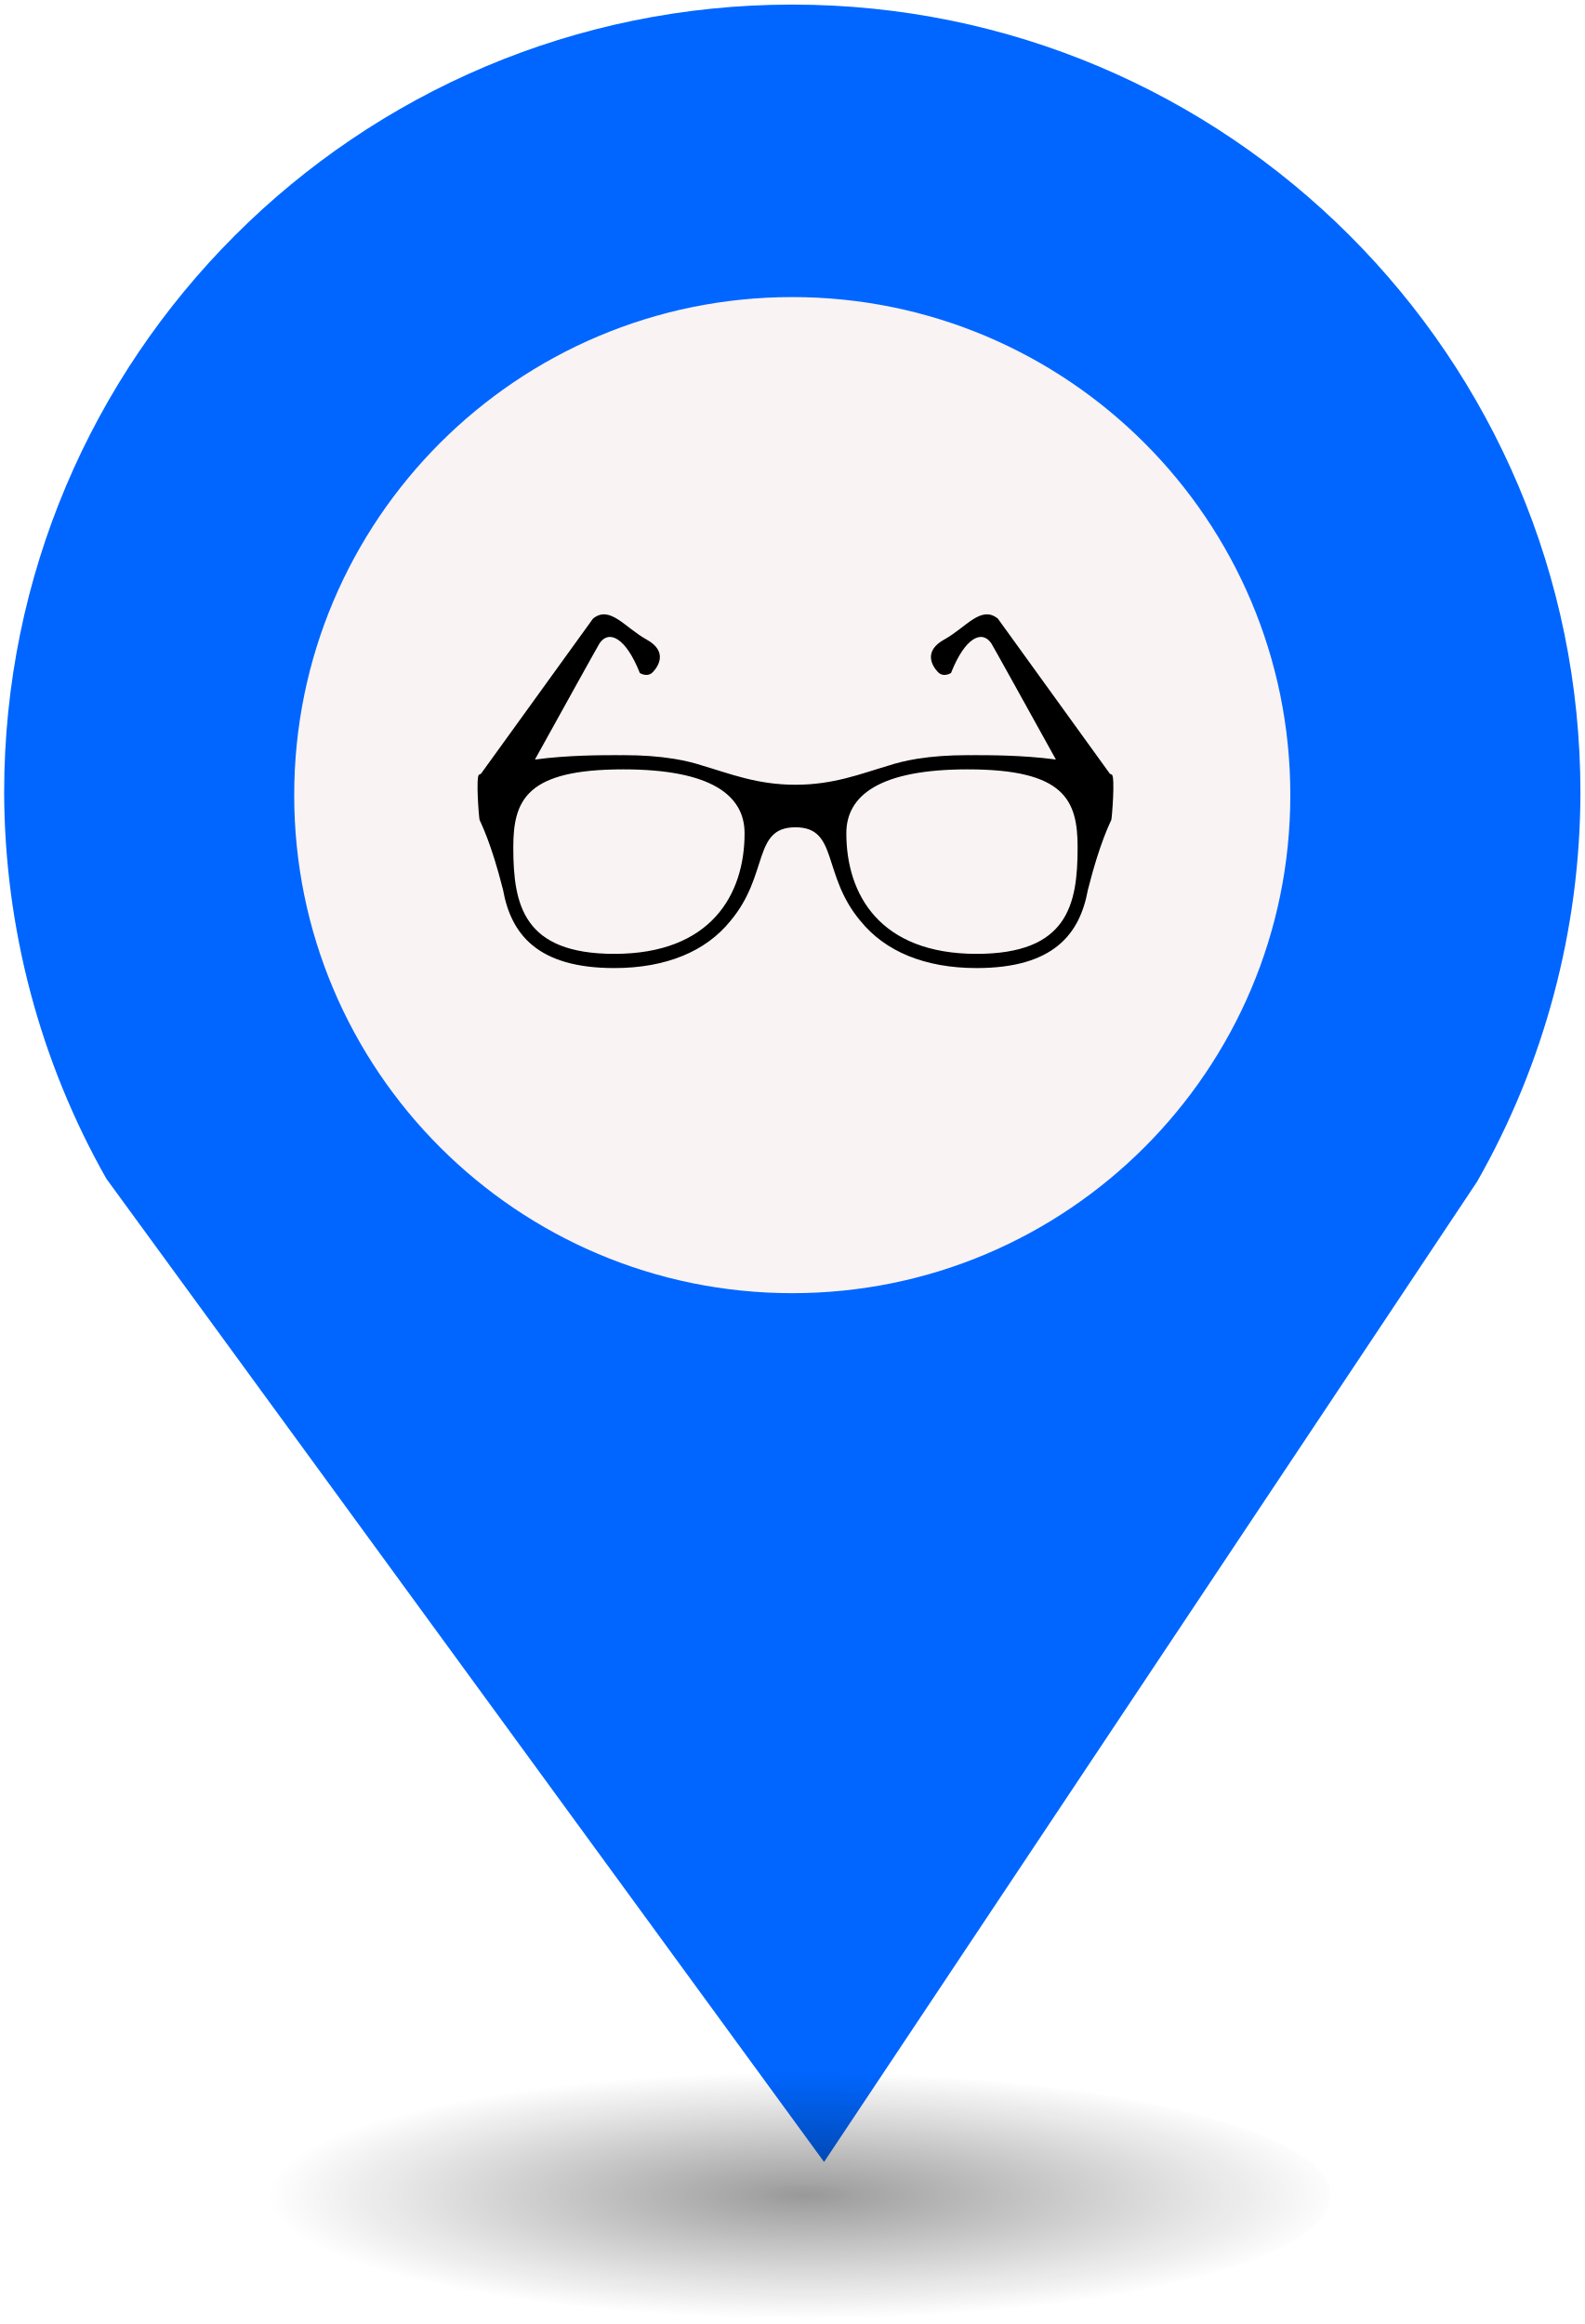
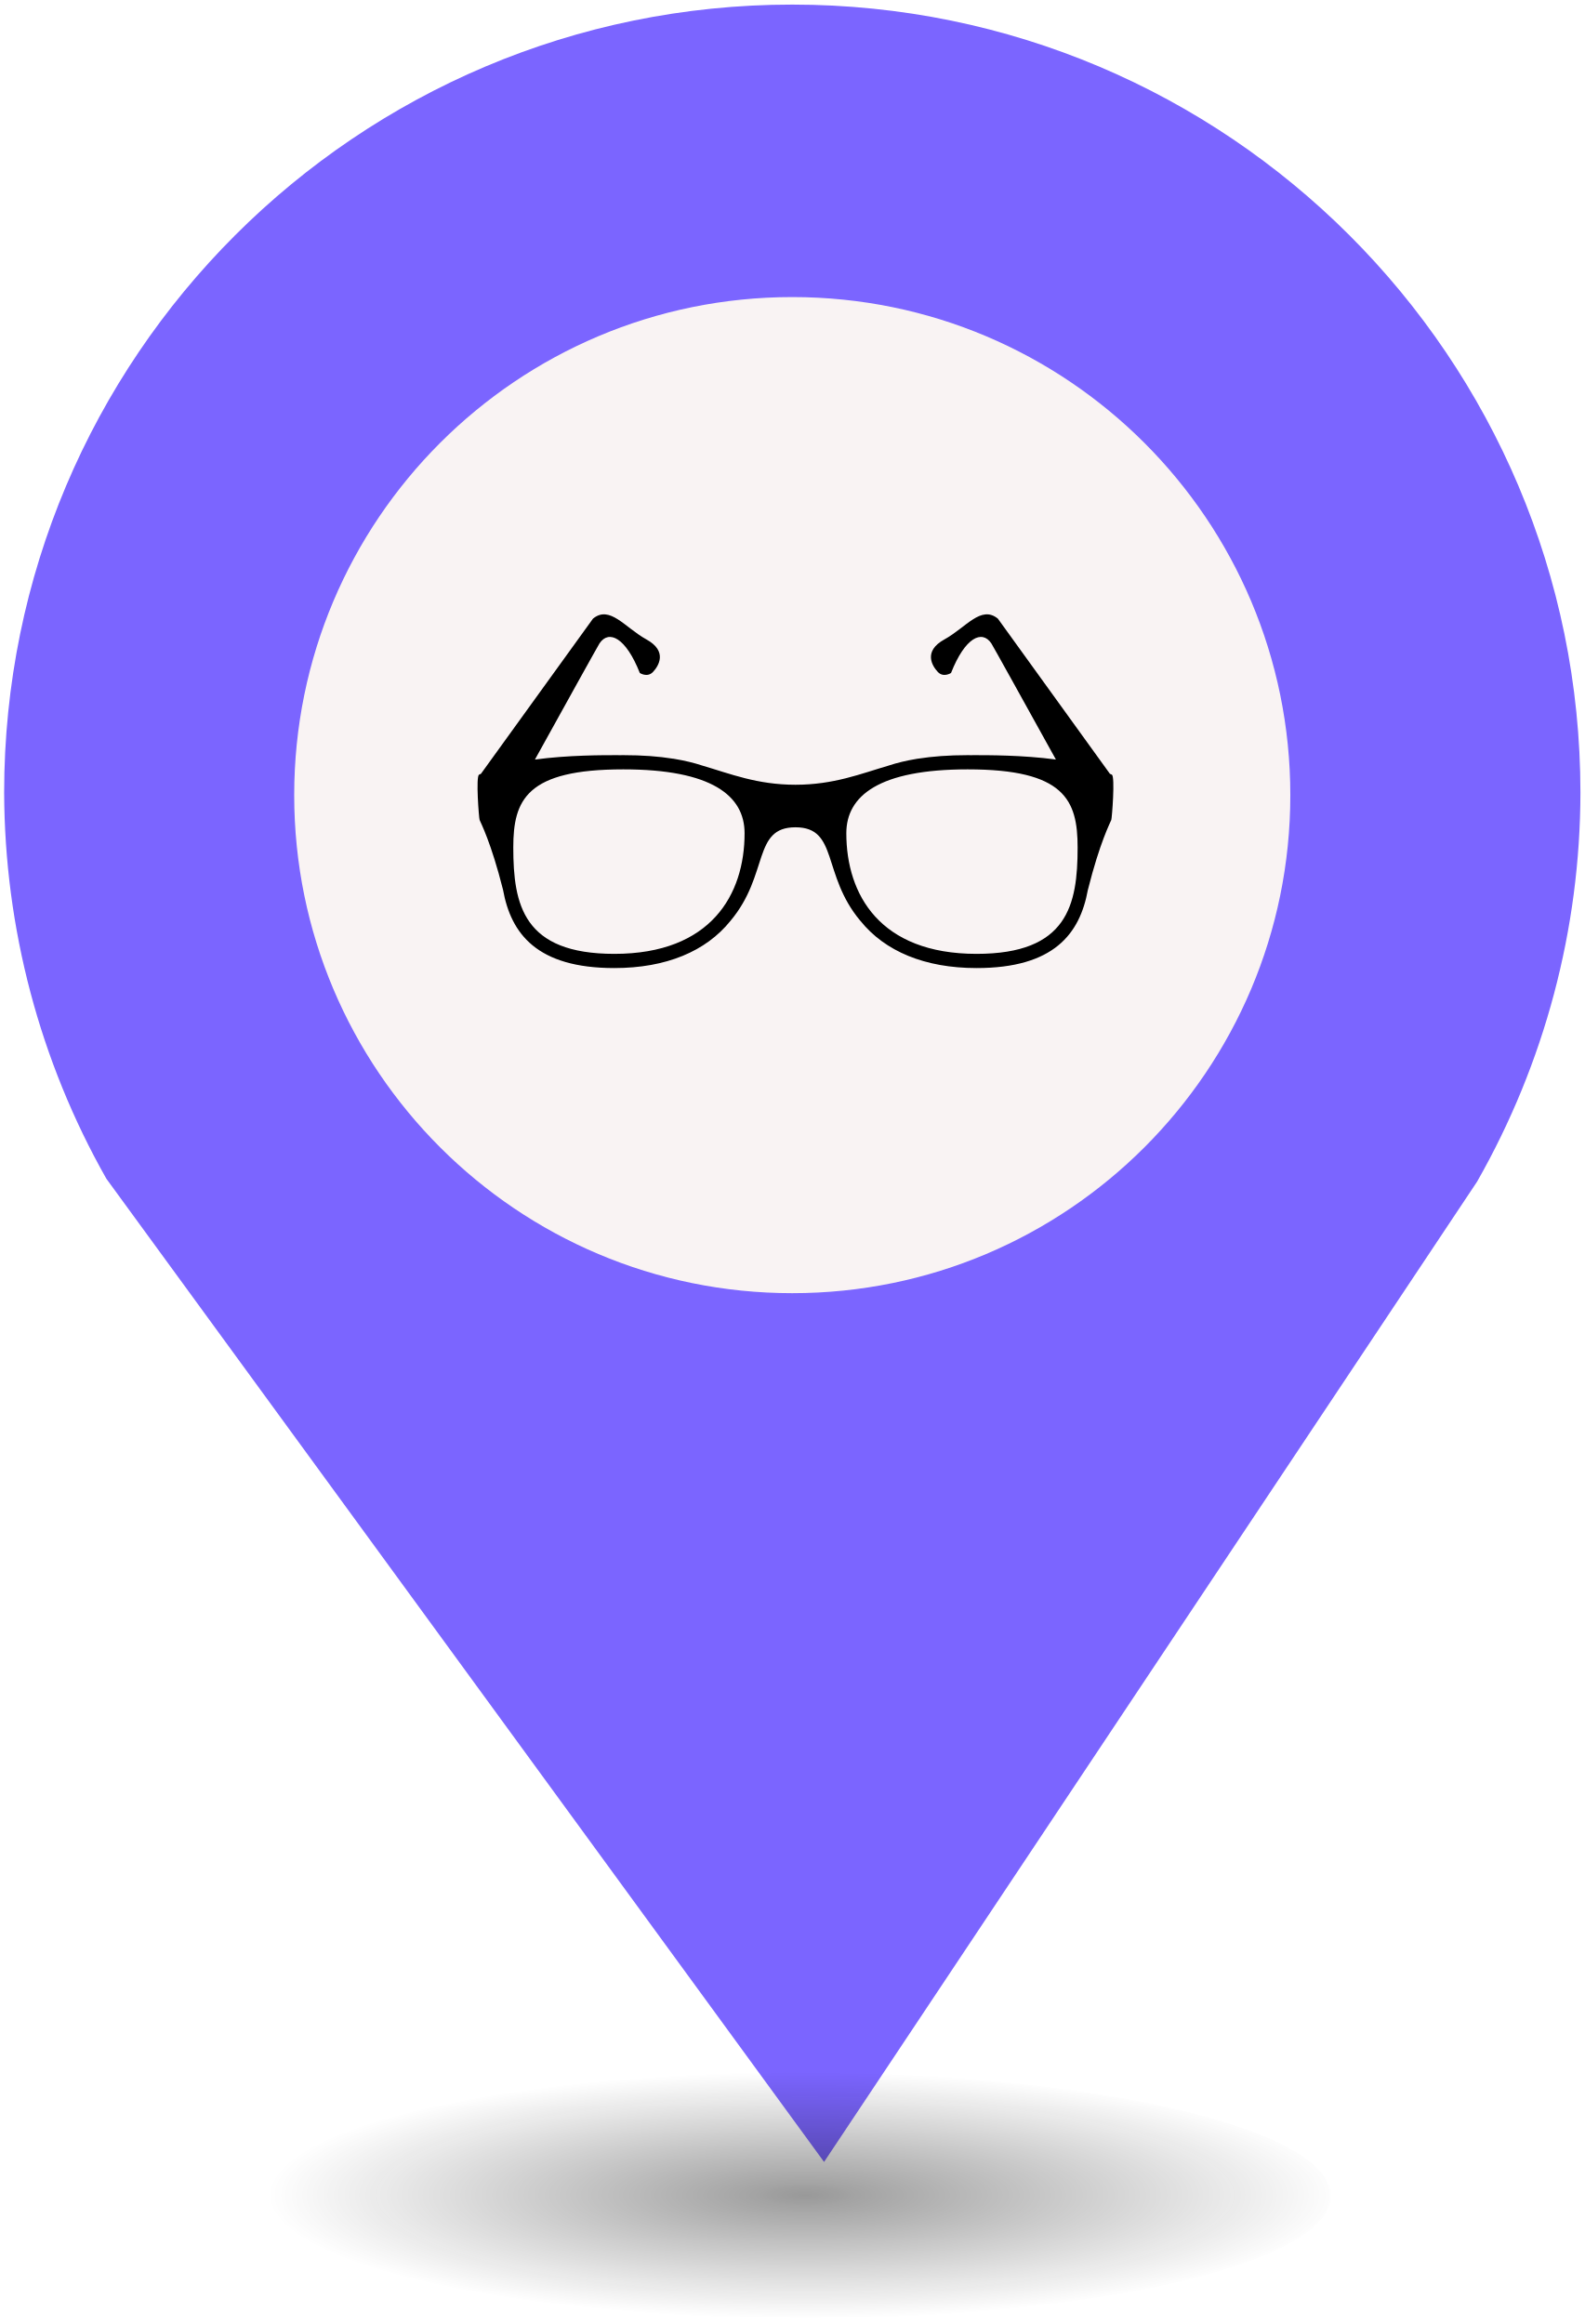
<svg xmlns="http://www.w3.org/2000/svg" height="44px" width="30px" version="1.1" viewBox="0 0 29.989 43.988" id="svg16">
  <defs id="defs7">
    <radialGradient id="a" gradientUnits="userSpaceOnUse" cy="127.6" cx="-42.75" gradientTransform="matrix(4.274964,0,0,0.98163,197.9983,-82.0888)" r="2.384">
      <stop stop-color="#010101" offset="0" id="stop2" />
      <stop stop-opacity="0" stop-color="#090909" offset="1" id="stop4" />
    </radialGradient>
  </defs>
  <g id="g26" transform="translate(-2.0760358e-7,-1.618116)">
-     <path style="fill:#0066ff;stroke-width:4.275" id="path9" d="m 14.994,1.705 c -8.239,0 -14.917,6.678 -14.917,14.917 0.009,2.562 0.673,5.079 1.935,7.307 L 15.596,42.539 27.956,23.984 c 1.278,-2.244 1.952,-4.78 1.956,-7.362 C 29.911,8.383 23.233,1.705 14.994,1.705 Z" />
+     <path style="fill:#7b65ff;stroke-width:4.275" id="path9" d="m 14.994,1.705 c -8.239,0 -14.917,6.678 -14.917,14.917 0.009,2.562 0.673,5.079 1.935,7.307 L 15.596,42.539 27.956,23.984 c 1.278,-2.244 1.952,-4.78 1.956,-7.362 C 29.911,8.383 23.233,1.705 14.994,1.705 Z" />
    <circle style="fill:#f9f3f3;stroke-width:4.275" id="circle11" r="9.427" cx="14.994" cy="16.668" />
    <ellipse style="opacity:0.4;fill:url(#a);stroke-width:4.275" id="ellipse13" cx="14.994" cy="43.18" ry="2.339" rx="10.193" />
    <rect style="fill:none;stroke-width:4.275" x="8.259" y="9.828" width="13.472" height="13.369" ry="0" rx="0" id="replace" />
    <svg version="1.1" x="8.5" y="10" viewBox="0 0 86 87.437" enable-background="new 0 0 100 100" xml:space="preserve" id="svg2" width="13" height="13">
      <defs id="defs28" />
      <g id="g3217" transform="translate(-1223.026,7591.783)">
        <g id="g3355" transform="translate(0.5259675,-1.51338)">
          <g id="g3394" transform="translate(-1.304037,6.106822)">
            <g id="g3432" transform="translate(1.32436,-7.06854)">
              <g id="g3490" transform="translate(14.50543,16.20117)">
                <g id="g3544" transform="translate(1.783222,7.907062)">
                  <g id="g3595" transform="translate(9.526484,-0.4690141)">
                    <g id="g3646" transform="translate(-52.35165,-3.588063)">
                      <g id="g3767" transform="translate(6.004856,8.755277)">
                        <g id="g4075" transform="translate(0.5523902,0.07303033)">
                          <g id="g4264" transform="translate(3.088074,-2.637774)">
                            <g id="g4355" transform="translate(8.460199,5.328404)">
                              <g id="g4421" transform="translate(-6.525508,7.085877)">
                                <g id="g4462" transform="translate(25.51802,13.53117)">
                                  <g id="g4500" transform="translate(80.26127,-61.02332)">
                                    <g id="g5344" transform="translate(-17.61483,53.92915)">
                                      <g id="g5294" display="none" style="display:none">
                                        <rect id="rect5296" height="196" width="394.5" display="inline" y="-80.755" x="-43.5" style="fill:#000000;display:inline" />
                                      </g>
                                      <g id="g5316" display="none" style="display:none">
                                        <g id="g5318" display="inline" style="display:inline">
                                          <path id="path5320" d="M 1.581,10.718 H 30.418 L 16,1.051 1.581,10.718 z M 17.592,6.594 c 0,0.879 -0.713,1.592 -1.592,1.592 -0.879,0 -1.592,-0.713 -1.592,-1.592 0,-0.879 0.713,-1.592 1.592,-1.592 0.879,0 1.592,0.712 1.592,1.592 z" />
                                          <rect id="rect5322" height="3.021" width="31" y="28.03" x="0.5" />
                                          <rect id="rect5324" height="11.875" width="3.021" y="13.363" x="3.667" />
                                          <rect id="rect5326" height="11.875" width="3.021" y="13.363" x="8.349" />
                                          <rect id="rect5328" height="11.875" width="3.021" y="13.363" x="20.63" />
                                          <rect id="rect5330" height="11.875" width="3.021" y="13.363" x="25.312" />
                                        </g>
                                        <path id="path5332" d="m 19.055,22.809 c -0.386,0.262 -1.035,0.524 -1.857,0.524 -1.01,0 -1.907,-0.386 -2.53,-1.11 -0.474,-0.524 -0.785,-1.246 -0.897,-2.144 h -0.773 v -0.611 h 0.711 c 0,-0.062 0,-0.125 0,-0.187 0,-0.2 0.012,-0.387 0.025,-0.561 h -0.735 v -0.624 h 0.823 c 0.15,-0.872 0.524,-1.595 1.022,-2.106 0.636,-0.66 1.446,-1.035 2.468,-1.035 0.735,0 1.309,0.212 1.658,0.399 l -0.249,0.822 c -0.312,-0.187 -0.835,-0.349 -1.396,-0.349 -0.673,0 -1.221,0.237 -1.645,0.685 -0.374,0.361 -0.623,0.922 -0.748,1.583 h 3.478 v 0.624 h -3.59 c -0.013,0.162 -0.025,0.349 -0.025,0.523 0,0.075 0,0.137 0,0.225 h 3.615 v 0.611 h -3.53 c 0.1,0.723 0.349,1.259 0.685,1.633 0.461,0.486 1.085,0.723 1.757,0.723 0.661,0 1.234,-0.249 1.521,-0.411 l 0.212,0.786 z" display="inline" style="display:inline" />
                                      </g>
                                      <g id="g5453" transform="translate(-52.62536,-10.75091)">
                                        <g id="g5403" display="none" style="display:none">
                                          <rect id="rect5405" height="196" width="394.5" display="inline" y="-80.755" x="-43.5" style="fill:#000000;display:inline" />
                                        </g>
                                        <g id="g5425" display="none" style="display:none">
                                          <g id="g5427" display="inline" style="display:inline">
                                            <path id="path5429" d="M 1.581,10.718 H 30.418 L 16,1.051 1.581,10.718 z M 17.592,6.594 c 0,0.879 -0.713,1.592 -1.592,1.592 -0.879,0 -1.592,-0.713 -1.592,-1.592 0,-0.879 0.713,-1.592 1.592,-1.592 0.879,0 1.592,0.712 1.592,1.592 z" />
                                            <rect id="rect5431" height="3.021" width="31" y="28.03" x="0.5" />
                                            <rect id="rect5433" height="11.875" width="3.021" y="13.363" x="3.667" />
                                            <rect id="rect5435" height="11.875" width="3.021" y="13.363" x="8.349" />
                                            <rect id="rect5437" height="11.875" width="3.021" y="13.363" x="20.63" />
                                            <rect id="rect5439" height="11.875" width="3.021" y="13.363" x="25.312" />
                                          </g>
                                          <path id="path5441" d="m 19.055,22.809 c -0.386,0.262 -1.035,0.524 -1.857,0.524 -1.01,0 -1.907,-0.386 -2.53,-1.11 -0.474,-0.524 -0.785,-1.246 -0.897,-2.144 h -0.773 v -0.611 h 0.711 c 0,-0.062 0,-0.125 0,-0.187 0,-0.2 0.012,-0.387 0.025,-0.561 h -0.735 v -0.624 h 0.823 c 0.15,-0.872 0.524,-1.595 1.022,-2.106 0.636,-0.66 1.446,-1.035 2.468,-1.035 0.735,0 1.309,0.212 1.658,0.399 l -0.249,0.822 c -0.312,-0.187 -0.835,-0.349 -1.396,-0.349 -0.673,0 -1.221,0.237 -1.645,0.685 -0.374,0.361 -0.623,0.922 -0.748,1.583 h 3.478 v 0.624 h -3.59 c -0.013,0.162 -0.025,0.349 -0.025,0.523 0,0.075 0,0.137 0,0.225 h 3.615 v 0.611 h -3.53 c 0.1,0.723 0.349,1.259 0.685,1.633 0.461,0.486 1.085,0.723 1.757,0.723 0.661,0 1.234,-0.249 1.521,-0.411 l 0.212,0.786 z" display="inline" style="display:inline" />
                                        </g>
                                        <g id="g5911" transform="translate(34.80392,-34.73152)">
                                          <g id="g5969" transform="translate(-76.82085,20.4639)">
                                            <g id="g6024" transform="translate(-1.526915,1.600489)">
                                              <g id="g6071" transform="translate(7.388684,1.035171)">
                                                <g id="g6187" transform="translate(-0.7100005,-4.632286)">
                                                  <g id="g6263" transform="translate(-0.667373,-5.348818)">
                                                    <g id="g6319" transform="translate(0.7972047,3.564749)">
                                                      <g id="g6384" transform="translate(-9.1472,2.261335)">
                                                        <g id="g6488" transform="translate(-2.034812,-3.404266)">
                                                          <g id="g6516" transform="translate(-0.6383233,-2.329404)">
                                                            <g id="g6769" transform="translate(1565.779,-3801.849)">
                                                              <g id="g6910" transform="translate(-308.0951,-3790.949)">
                                                                <g id="g6983" transform="translate(-14.23112,-15.61185)">
                                                                  <g transform="matrix(0.8094152,0,0,0.8526796,9.894359,7.994612)" style="fill-rule:evenodd" id="g11106">
                                                                    <path id="path11108" d="m 25.523,32.351 c 0,0 1.177,0.739 2.065,-0.147 0.884,-0.886 2.357,-3.099 -1.033,-4.866 -3.388,-1.772 -5.746,-5.16 -8.399,-3.099 L 0.534,47.403 c -0.097,0.046 -0.204,0.083 -0.296,0.13 -0.533,0.269 -0.02,6.508 0.086,6.756 0.168,0.417 1.806,3.34 3.685,10.43 1.255,6.59 5.363,11.687 17.504,11.687 8.152,0 14.408,-2.504 18.253,-7.03 0.015,-0.019 0.026,-0.029 0.039,-0.046 6.071,-6.887 3.427,-13.94 10.195,-13.94 6.77,0 4.118,7.054 10.186,13.94 0.02,0.017 0.038,0.027 0.047,0.046 3.842,4.526 10.1,7.03 18.251,7.03 12.144,0 16.25,-5.097 17.51,-11.687 h 0.004 c 1.872,-7.09 3.51,-10.013 3.678,-10.43 0.102,-0.248 0.622,-6.487 0.088,-6.756 -0.101,-0.046 -0.209,-0.084 -0.309,-0.134 L 81.838,24.239 c -2.656,-2.062 -5.012,1.327 -8.406,3.099 -3.389,1.768 -1.917,3.98 -1.032,4.866 0.883,0.886 2.067,0.147 2.067,0.147 2.21,-5.308 4.866,-6.49 6.338,-4.424 0.208,0.29 5.669,9.643 10.159,17.345 -5.238,-0.67 -10.694,-0.653 -13.096,-0.653 -0.027,0 -0.047,0.004 -0.072,0.008 -0.239,-0.004 -0.474,-0.008 -0.715,-0.008 -2.996,0 -5.579,0.191 -7.816,0.527 -0.025,0 -0.047,0 -0.067,0.004 -0.057,0.004 -0.111,0.019 -0.159,0.028 -1.643,0.256 -3.087,0.594 -4.358,0.99 -4.435,1.235 -8.662,2.87 -14.679,2.87 -6.021,0 -10.245,-1.635 -14.675,-2.87 -1.274,-0.396 -2.726,-0.734 -4.354,-0.99 -0.061,-0.009 -0.109,-0.017 -0.163,-0.028 -0.027,-0.004 -0.047,-0.004 -0.074,-0.004 -2.229,-0.342 -4.813,-0.527 -7.808,-0.527 -0.247,0 -0.479,0.004 -0.72,0.008 -0.027,-0.004 -0.049,-0.008 -0.073,-0.008 -2.402,0 -7.864,-0.017 -13.109,0.657 4.491,-7.702 9.956,-17.06 10.161,-17.349 1.469,-2.066 4.125,-0.884 6.336,4.424 z M 77.08,46.74 c 15.222,0 17.299,4.544 17.299,11.656 0,8.607 -1.586,15.89 -15.896,15.89 -15.224,0 -20.481,-8.872 -20.481,-18.01 0,-5.606 5.167,-9.536 19.078,-9.536 z m -54.154,0 c 13.906,0 19.073,3.93 19.073,9.536 0,9.138 -5.257,18.01 -20.486,18.01 -14.299,0 -15.89,-7.282 -15.89,-15.89 0,-7.112 2.074,-11.656 17.303,-11.656 z" />
                                                                  </g>
                                                                </g>
                                                              </g>
                                                            </g>
                                                          </g>
                                                        </g>
                                                      </g>
                                                    </g>
                                                  </g>
                                                </g>
                                              </g>
                                            </g>
                                          </g>
                                        </g>
                                      </g>
                                    </g>
                                  </g>
                                </g>
                              </g>
                            </g>
                          </g>
                        </g>
                      </g>
                    </g>
                  </g>
                </g>
              </g>
            </g>
          </g>
        </g>
      </g>
    </svg>
  </g>
</svg>
